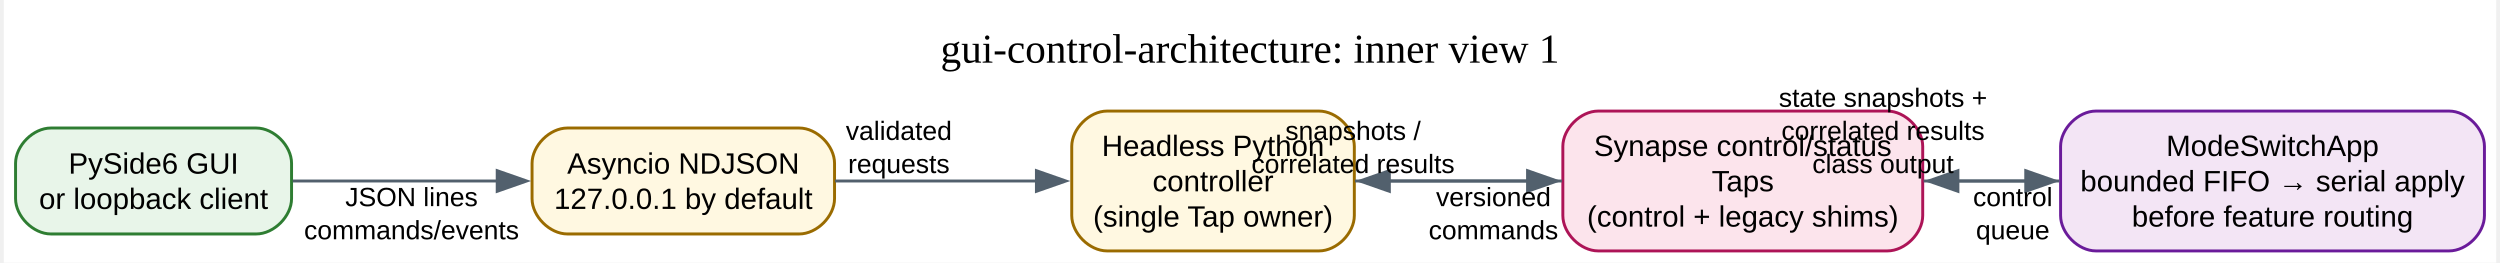
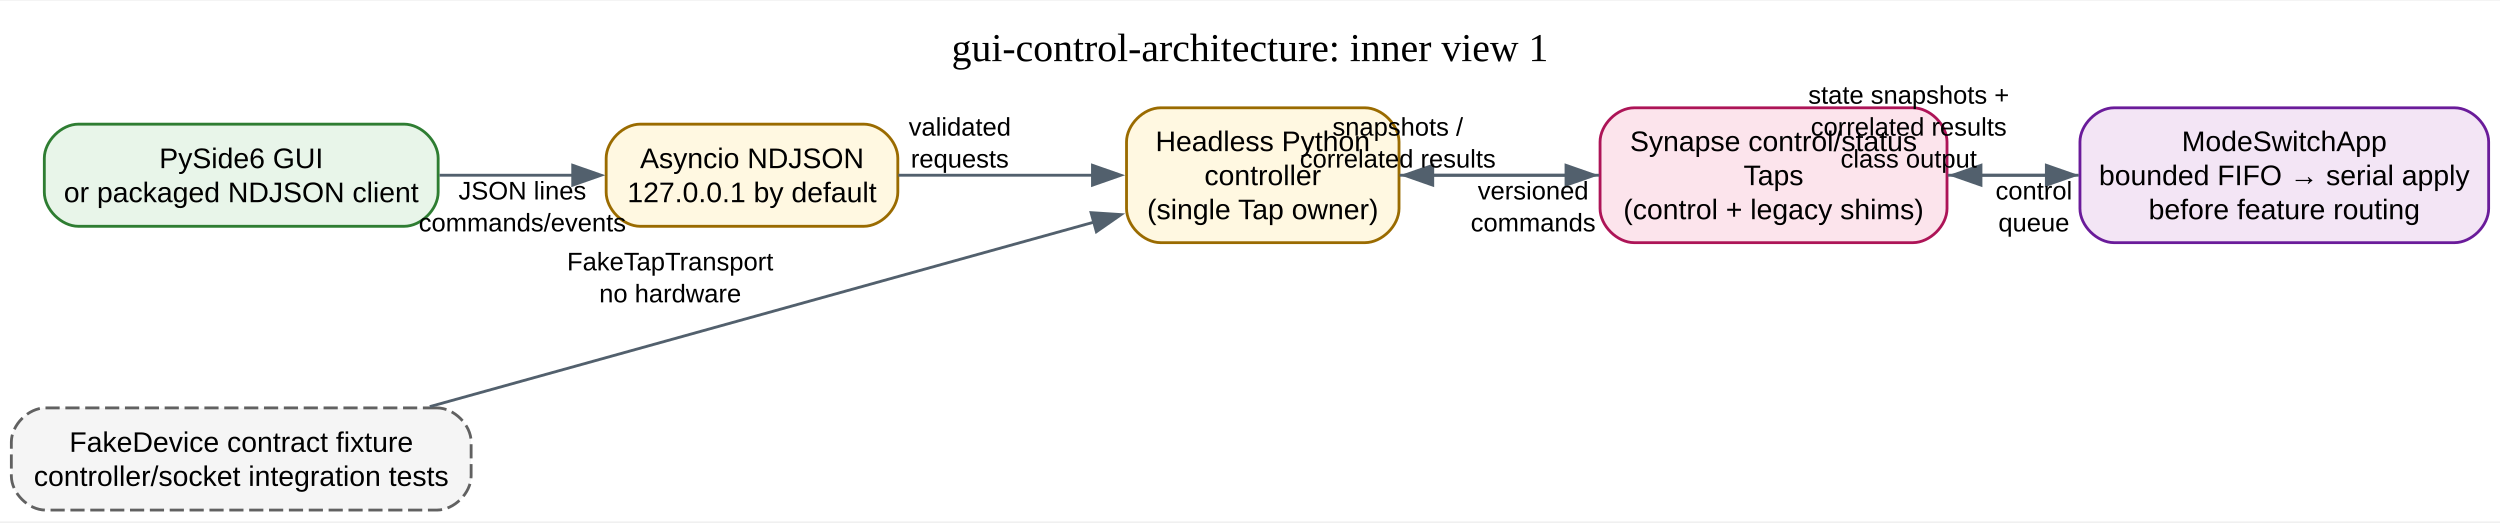
- <svg xmlns="http://www.w3.org/2000/svg" width="847pt" height="89pt" viewBox="0.00 0.00 846.90 89.26">
-   <g id="graph0" class="graph" transform="scale(1 1) rotate(0) translate(4 85.26)">
-     <polygon fill="white" stroke="none" points="-4,4 -4,-85.26 842.9,-85.26 842.9,4 -4,4" />
-     <text text-anchor="middle" x="419.45" y="-63.96" font-family="Times New Roman,serif" font-size="14.00">gui-control-architecture: inner view 1</text>
+ <svg xmlns="http://www.w3.org/2000/svg" width="881pt" height="184pt" viewBox="0.00 0.00 881.03 183.50">
+   <g id="graph0" class="graph" transform="scale(1 1) rotate(0) translate(4 179.5)">
+     <polygon fill="white" stroke="none" points="-4,4 -4,-179.5 877.03,-179.5 877.03,4 -4,4" />
+     <text text-anchor="middle" x="436.51" y="-158.2" font-family="Times New Roman,serif" font-size="14.00">gui-control-architecture: inner view 1</text>
    <g id="node1" class="node">
-       <path fill="#e8f5e9" stroke="#2e7d32" d="M81.78,-41.76C81.78,-41.76 12,-41.76 12,-41.76 6,-41.76 0,-35.76 0,-29.76 0,-29.76 0,-17.76 0,-17.76 0,-11.76 6,-5.76 12,-5.76 12,-5.76 81.78,-5.76 81.78,-5.76 87.78,-5.76 93.78,-11.76 93.78,-17.76 93.78,-17.76 93.78,-29.76 93.78,-29.76 93.78,-35.76 87.78,-41.76 81.78,-41.76" />
-       <text text-anchor="middle" x="46.89" y="-26.26" font-family="Arial" font-size="10.00">PySide6 GUI</text>
-       <text text-anchor="middle" x="46.89" y="-14.26" font-family="Arial" font-size="10.00">or loopback client</text>
+       <path fill="#e8f5e9" stroke="#2e7d32" d="M138.41,-136C138.41,-136 23.62,-136 23.62,-136 17.62,-136 11.62,-130 11.62,-124 11.62,-124 11.62,-112 11.62,-112 11.62,-106 17.62,-100 23.62,-100 23.62,-100 138.41,-100 138.41,-100 144.41,-100 150.41,-106 150.41,-112 150.41,-112 150.41,-124 150.41,-124 150.41,-130 144.41,-136 138.41,-136" />
+       <text text-anchor="middle" x="81.02" y="-120.5" font-family="Arial" font-size="10.00">PySide6 GUI</text>
+       <text text-anchor="middle" x="81.02" y="-108.5" font-family="Arial" font-size="10.00">or packaged NDJSON client</text>
    </g>
    <g id="node2" class="node">
-       <path fill="#fff8e1" stroke="#9a6b00" d="M266.28,-41.76C266.28,-41.76 187.5,-41.76 187.5,-41.76 181.5,-41.76 175.5,-35.76 175.5,-29.76 175.5,-29.76 175.5,-17.76 175.5,-17.76 175.5,-11.76 181.5,-5.76 187.5,-5.76 187.5,-5.76 266.28,-5.76 266.28,-5.76 272.28,-5.76 278.28,-11.76 278.28,-17.76 278.28,-17.76 278.28,-29.76 278.28,-29.76 278.28,-35.76 272.28,-41.76 266.28,-41.76" />
-       <text text-anchor="middle" x="226.89" y="-26.26" font-family="Arial" font-size="10.00">Asyncio NDJSON</text>
-       <text text-anchor="middle" x="226.89" y="-14.26" font-family="Arial" font-size="10.00">127.0.0.1 by default</text>
+       <path fill="#fff8e1" stroke="#9a6b00" d="M300.4,-136C300.4,-136 221.62,-136 221.62,-136 215.62,-136 209.62,-130 209.62,-124 209.62,-124 209.62,-112 209.62,-112 209.62,-106 215.62,-100 221.62,-100 221.62,-100 300.4,-100 300.4,-100 306.4,-100 312.4,-106 312.4,-112 312.4,-112 312.4,-124 312.4,-124 312.4,-130 306.4,-136 300.4,-136" />
+       <text text-anchor="middle" x="261.01" y="-120.5" font-family="Arial" font-size="10.00">Asyncio NDJSON</text>
+       <text text-anchor="middle" x="261.01" y="-108.5" font-family="Arial" font-size="10.00">127.0.0.1 by default</text>
    </g>
    <g id="edge1" class="edge">
-       <path fill="none" stroke="#52606d" d="M94.18,-23.76C115.48,-23.76 140.93,-23.76 163.82,-23.76" />
-       <polygon fill="#52606d" stroke="#52606d" points="163.66,-27.26 173.66,-23.76 163.66,-20.26 163.66,-27.26" />
-       <text text-anchor="middle" x="134.55" y="-15.21" font-family="Arial" font-size="9.00">JSON lines</text>
-       <text text-anchor="middle" x="134.55" y="-3.96" font-family="Arial" font-size="9.00">commands/events</text>
+       <path fill="none" stroke="#52606d" d="M150.87,-118C166.38,-118 182.73,-118 197.96,-118" />
+       <polygon fill="#52606d" stroke="#52606d" points="197.83,-121.5 207.83,-118 197.83,-114.5 197.83,-121.5" />
+       <text text-anchor="middle" x="180.09" y="-109.45" font-family="Arial" font-size="9.00">JSON lines</text>
+       <text text-anchor="middle" x="180.09" y="-98.2" font-family="Arial" font-size="9.00">commands/events</text>
    </g>
    <g id="node3" class="node">
-       <path fill="#fff8e1" stroke="#9a6b00" d="M442.9,-47.52C442.9,-47.52 370.88,-47.52 370.88,-47.52 364.88,-47.52 358.88,-41.52 358.88,-35.52 358.88,-35.52 358.88,-12 358.88,-12 358.88,-6 364.88,0 370.88,0 370.88,0 442.9,0 442.9,0 448.9,0 454.9,-6 454.9,-12 454.9,-12 454.9,-35.52 454.9,-35.52 454.9,-41.52 448.9,-47.52 442.9,-47.52" />
-       <text text-anchor="middle" x="406.89" y="-32.26" font-family="Arial" font-size="10.00">Headless Python</text>
-       <text text-anchor="middle" x="406.89" y="-20.26" font-family="Arial" font-size="10.00">controller</text>
-       <text text-anchor="middle" x="406.89" y="-8.26" font-family="Arial" font-size="10.00">(single Tap owner)</text>
+       <path fill="#fff8e1" stroke="#9a6b00" d="M477.03,-141.76C477.03,-141.76 405,-141.76 405,-141.76 399,-141.76 393,-135.76 393,-129.76 393,-129.76 393,-106.24 393,-106.24 393,-100.24 399,-94.24 405,-94.24 405,-94.24 477.03,-94.24 477.03,-94.24 483.03,-94.24 489.03,-100.24 489.03,-106.24 489.03,-106.24 489.03,-129.76 489.03,-129.76 489.03,-135.76 483.03,-141.76 477.03,-141.76" />
+       <text text-anchor="middle" x="441.01" y="-126.5" font-family="Arial" font-size="10.00">Headless Python</text>
+       <text text-anchor="middle" x="441.01" y="-114.5" font-family="Arial" font-size="10.00">controller</text>
+       <text text-anchor="middle" x="441.01" y="-102.5" font-family="Arial" font-size="10.00">(single Tap owner)</text>
    </g>
    <g id="edge2" class="edge">
-       <path fill="none" stroke="#52606d" d="M278.47,-23.76C299.88,-23.76 324.86,-23.76 347.07,-23.76" />
-       <polygon fill="#52606d" stroke="#52606d" points="346.88,-27.26 356.88,-23.76 346.88,-20.26 346.88,-27.26" />
-       <text text-anchor="middle" x="300.13" y="-37.71" font-family="Arial" font-size="9.00">validated</text>
-       <text text-anchor="middle" x="300.13" y="-26.46" font-family="Arial" font-size="9.00">requests</text>
+       <path fill="none" stroke="#52606d" d="M312.6,-118C334,-118 358.98,-118 381.19,-118" />
+       <polygon fill="#52606d" stroke="#52606d" points="381,-121.5 391,-118 381,-114.5 381,-121.5" />
+       <text text-anchor="middle" x="334.25" y="-131.95" font-family="Arial" font-size="9.00">validated</text>
+       <text text-anchor="middle" x="334.25" y="-120.7" font-family="Arial" font-size="9.00">requests</text>
    </g>
    <g id="node4" class="node">
-       <path fill="#fce4ec" stroke="#ad1457" d="M636.03,-47.52C636.03,-47.52 537.75,-47.52 537.75,-47.52 531.75,-47.52 525.75,-41.52 525.75,-35.52 525.75,-35.52 525.75,-12 525.75,-12 525.75,-6 531.75,0 537.75,0 537.75,0 636.03,0 636.03,0 642.03,0 648.03,-6 648.03,-12 648.03,-12 648.03,-35.52 648.03,-35.52 648.03,-41.52 642.03,-47.52 636.03,-47.52" />
-       <text text-anchor="middle" x="586.89" y="-32.26" font-family="Arial" font-size="10.00">Synapse control/status</text>
-       <text text-anchor="middle" x="586.89" y="-20.26" font-family="Arial" font-size="10.00">Taps</text>
-       <text text-anchor="middle" x="586.89" y="-8.26" font-family="Arial" font-size="10.00">(control + legacy shims)</text>
+       <path fill="#fce4ec" stroke="#ad1457" d="M670.15,-141.76C670.15,-141.76 571.88,-141.76 571.88,-141.76 565.88,-141.76 559.88,-135.76 559.88,-129.76 559.88,-129.76 559.88,-106.24 559.88,-106.24 559.88,-100.24 565.88,-94.24 571.88,-94.24 571.88,-94.24 670.15,-94.24 670.15,-94.24 676.15,-94.24 682.15,-100.24 682.15,-106.24 682.15,-106.24 682.15,-129.76 682.15,-129.76 682.15,-135.76 676.15,-141.76 670.15,-141.76" />
+       <text text-anchor="middle" x="621.01" y="-126.5" font-family="Arial" font-size="10.00">Synapse control/status</text>
+       <text text-anchor="middle" x="621.01" y="-114.5" font-family="Arial" font-size="10.00">Taps</text>
+       <text text-anchor="middle" x="621.01" y="-102.5" font-family="Arial" font-size="10.00">(control + legacy shims)</text>
    </g>
    <g id="edge3" class="edge">
-       <path fill="none" stroke="#52606d" d="M455.13,-23.76C473.15,-23.76 494.04,-23.76 513.8,-23.76" />
-       <polygon fill="#52606d" stroke="#52606d" points="513.76,-27.26 523.76,-23.76 513.76,-20.26 513.76,-27.26" />
-       <text text-anchor="middle" x="502.17" y="-15.21" font-family="Arial" font-size="9.00">versioned</text>
-       <text text-anchor="middle" x="502.17" y="-3.96" font-family="Arial" font-size="9.00">commands</text>
+       <path fill="none" stroke="#52606d" d="M489.25,-118C507.27,-118 528.16,-118 547.92,-118" />
+       <polygon fill="#52606d" stroke="#52606d" points="547.88,-121.5 557.88,-118 547.88,-114.5 547.88,-121.5" />
+       <text text-anchor="middle" x="536.3" y="-109.45" font-family="Arial" font-size="9.00">versioned</text>
+       <text text-anchor="middle" x="536.3" y="-98.2" font-family="Arial" font-size="9.00">commands</text>
    </g>
    <g id="edge6" class="edge">
-       <path fill="none" stroke="#52606d" d="M525.45,-23.76C506.47,-23.76 485.6,-23.76 466.74,-23.76" />
-       <polygon fill="#52606d" stroke="#52606d" points="466.8,-20.26 456.8,-23.76 466.8,-27.26 466.8,-20.26" />
-       <text text-anchor="middle" x="454.46" y="-37.71" font-family="Arial" font-size="9.00">snapshots /</text>
-       <text text-anchor="middle" x="454.46" y="-26.46" font-family="Arial" font-size="9.00">correlated results</text>
+       <path fill="none" stroke="#52606d" d="M559.57,-118C540.6,-118 519.73,-118 500.86,-118" />
+       <polygon fill="#52606d" stroke="#52606d" points="500.92,-114.5 490.92,-118 500.92,-121.5 500.92,-114.5" />
+       <text text-anchor="middle" x="488.59" y="-131.95" font-family="Arial" font-size="9.00">snapshots /</text>
+       <text text-anchor="middle" x="488.59" y="-120.7" font-family="Arial" font-size="9.00">correlated results</text>
    </g>
    <g id="node5" class="node">
-       <path fill="#f3e5f5" stroke="#6a1b9a" d="M826.9,-47.52C826.9,-47.52 706.88,-47.52 706.88,-47.52 700.88,-47.52 694.88,-41.52 694.88,-35.52 694.88,-35.52 694.88,-12 694.88,-12 694.88,-6 700.88,0 706.88,0 706.88,0 826.9,0 826.9,0 832.9,0 838.9,-6 838.9,-12 838.9,-12 838.9,-35.52 838.9,-35.52 838.9,-41.52 832.9,-47.52 826.9,-47.52" />
-       <text text-anchor="middle" x="766.89" y="-32.26" font-family="Arial" font-size="10.00">ModeSwitchApp</text>
-       <text text-anchor="middle" x="766.89" y="-20.26" font-family="Arial" font-size="10.00">bounded FIFO → serial apply</text>
-       <text text-anchor="middle" x="766.89" y="-8.26" font-family="Arial" font-size="10.00">before feature routing</text>
+       <path fill="#f3e5f5" stroke="#6a1b9a" d="M861.03,-141.76C861.03,-141.76 741,-141.76 741,-141.76 735,-141.76 729,-135.76 729,-129.76 729,-129.76 729,-106.24 729,-106.24 729,-100.24 735,-94.24 741,-94.24 741,-94.24 861.03,-94.24 861.03,-94.24 867.03,-94.24 873.03,-100.24 873.03,-106.24 873.03,-106.24 873.03,-129.76 873.03,-129.76 873.03,-135.76 867.03,-141.76 861.03,-141.76" />
+       <text text-anchor="middle" x="801.01" y="-126.5" font-family="Arial" font-size="10.00">ModeSwitchApp</text>
+       <text text-anchor="middle" x="801.01" y="-114.5" font-family="Arial" font-size="10.00">bounded FIFO → serial apply</text>
+       <text text-anchor="middle" x="801.01" y="-102.5" font-family="Arial" font-size="10.00">before feature routing</text>
    </g>
    <g id="edge4" class="edge">
-       <path fill="none" stroke="#52606d" d="M648.33,-23.76C659.6,-23.76 671.54,-23.76 683.32,-23.76" />
-       <polygon fill="#52606d" stroke="#52606d" points="683.04,-27.26 693.04,-23.76 683.04,-20.26 683.04,-27.26" />
-       <text text-anchor="middle" x="678.64" y="-15.21" font-family="Arial" font-size="9.00">control</text>
-       <text text-anchor="middle" x="678.64" y="-3.96" font-family="Arial" font-size="9.00">queue</text>
+       <path fill="none" stroke="#52606d" d="M682.46,-118C693.73,-118 705.66,-118 717.45,-118" />
+       <polygon fill="#52606d" stroke="#52606d" points="717.16,-121.5 727.16,-118 717.16,-114.5 717.16,-121.5" />
+       <text text-anchor="middle" x="712.76" y="-109.45" font-family="Arial" font-size="9.00">control</text>
+       <text text-anchor="middle" x="712.76" y="-98.2" font-family="Arial" font-size="9.00">queue</text>
    </g>
    <g id="edge5" class="edge">
-       <path fill="none" stroke="#52606d" d="M694.46,-23.76C683.03,-23.76 671.2,-23.76 659.76,-23.76" />
-       <polygon fill="#52606d" stroke="#52606d" points="659.99,-20.26 649.99,-23.76 659.99,-27.26 659.99,-20.26" />
-       <text text-anchor="middle" x="634.54" y="-48.96" font-family="Arial" font-size="9.00">state snapshots +</text>
-       <text text-anchor="middle" x="634.54" y="-37.71" font-family="Arial" font-size="9.00">correlated results</text>
-       <text text-anchor="middle" x="634.54" y="-26.46" font-family="Arial" font-size="9.00">class output</text>
+       <path fill="none" stroke="#52606d" d="M728.58,-118C717.15,-118 705.33,-118 693.89,-118" />
+       <polygon fill="#52606d" stroke="#52606d" points="694.12,-114.5 684.12,-118 694.12,-121.5 694.12,-114.5" />
+       <text text-anchor="middle" x="668.66" y="-143.2" font-family="Arial" font-size="9.00">state snapshots +</text>
+       <text text-anchor="middle" x="668.66" y="-131.95" font-family="Arial" font-size="9.00">correlated results</text>
+       <text text-anchor="middle" x="668.66" y="-120.7" font-family="Arial" font-size="9.00">class output</text>
+     </g>
+     <g id="node6" class="node">
+       <path fill="#f5f5f5" stroke="#616161" stroke-dasharray="5,2" d="M150.03,-36C150.03,-36 12,-36 12,-36 6,-36 0,-30 0,-24 0,-24 0,-12 0,-12 0,-6 6,0 12,0 12,0 150.03,0 150.03,0 156.03,0 162.03,-6 162.03,-12 162.03,-12 162.03,-24 162.03,-24 162.03,-30 156.03,-36 150.03,-36" />
+       <text text-anchor="middle" x="81.02" y="-20.5" font-family="Arial" font-size="10.00">FakeDevice contract fixture</text>
+       <text text-anchor="middle" x="81.02" y="-8.5" font-family="Arial" font-size="10.00">controller/socket integration tests</text>
+     </g>
+     <g id="edge7" class="edge">
+       <path fill="none" stroke="#52606d" d="M147.46,-36.46C214.59,-55.1 317.32,-83.64 381.75,-101.54" />
+       <polygon fill="#52606d" stroke="#52606d" points="380.5,-104.82 391.07,-104.13 382.38,-98.08 380.5,-104.82" />
+       <text text-anchor="middle" x="232.18" y="-84.46" font-family="Arial" font-size="9.00">FakeTapTransport</text>
+       <text text-anchor="middle" x="232.18" y="-73.21" font-family="Arial" font-size="9.00">no hardware</text>
    </g>
  </g>
</svg>
